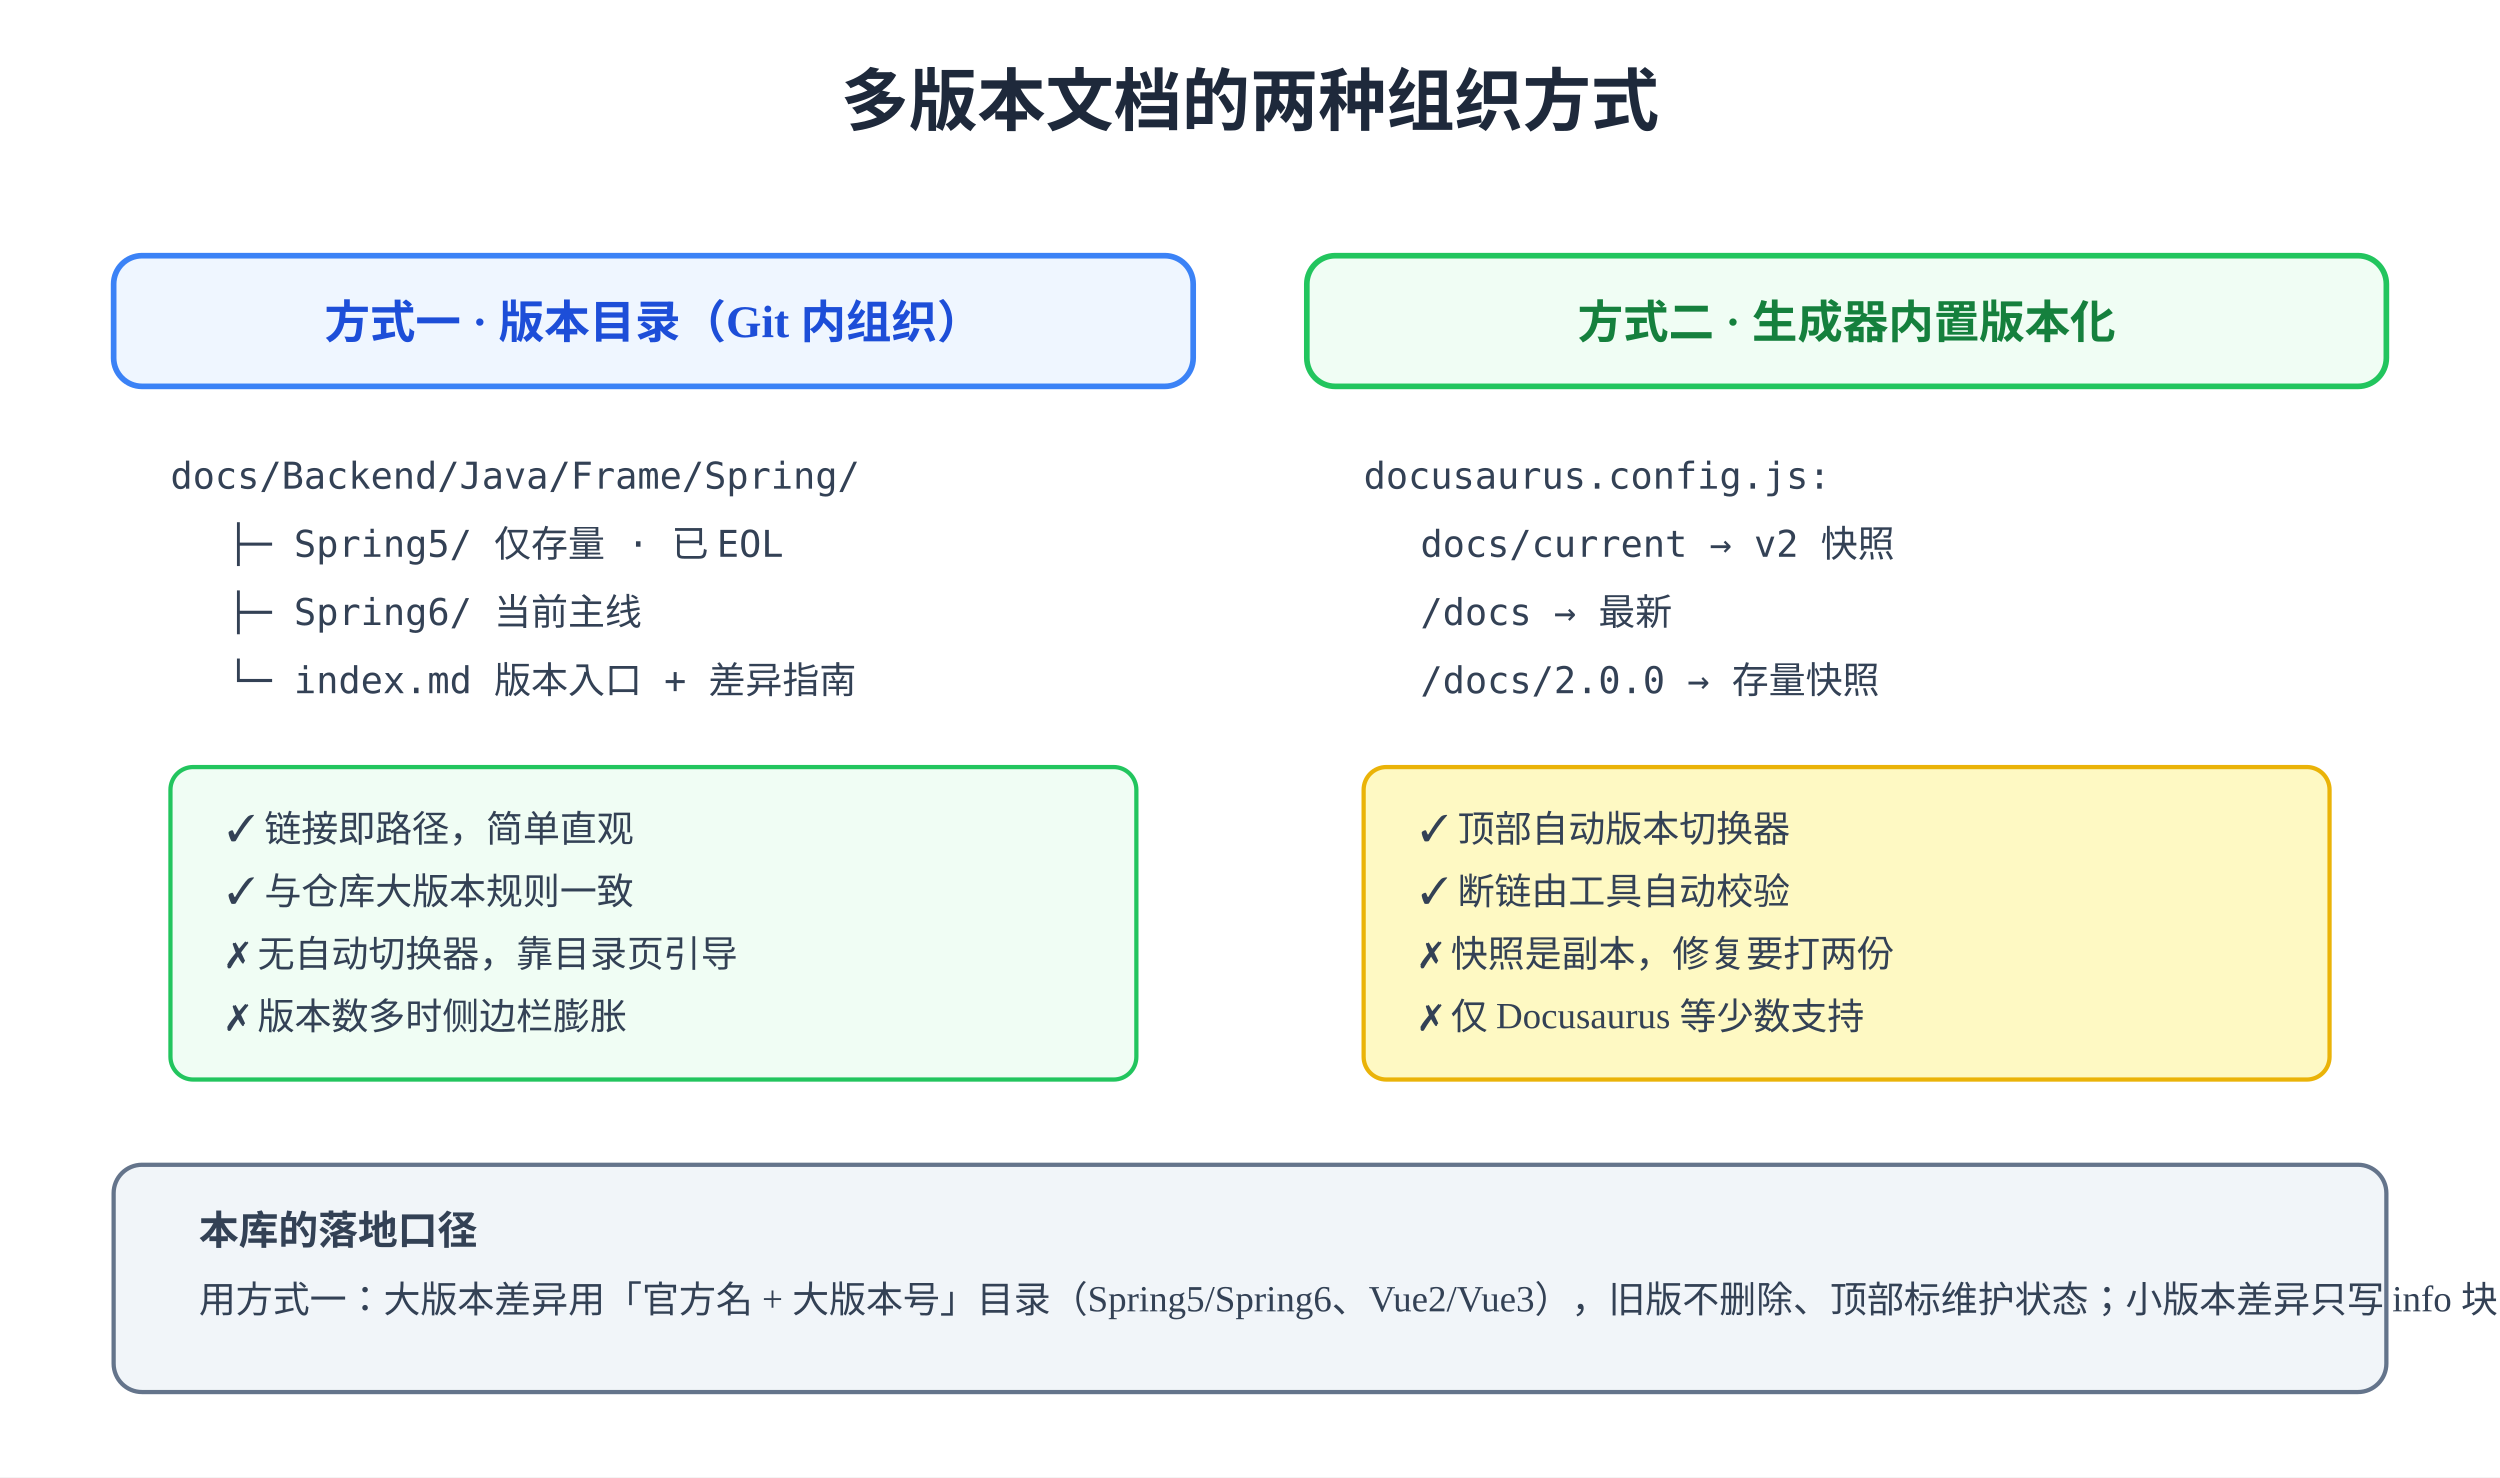
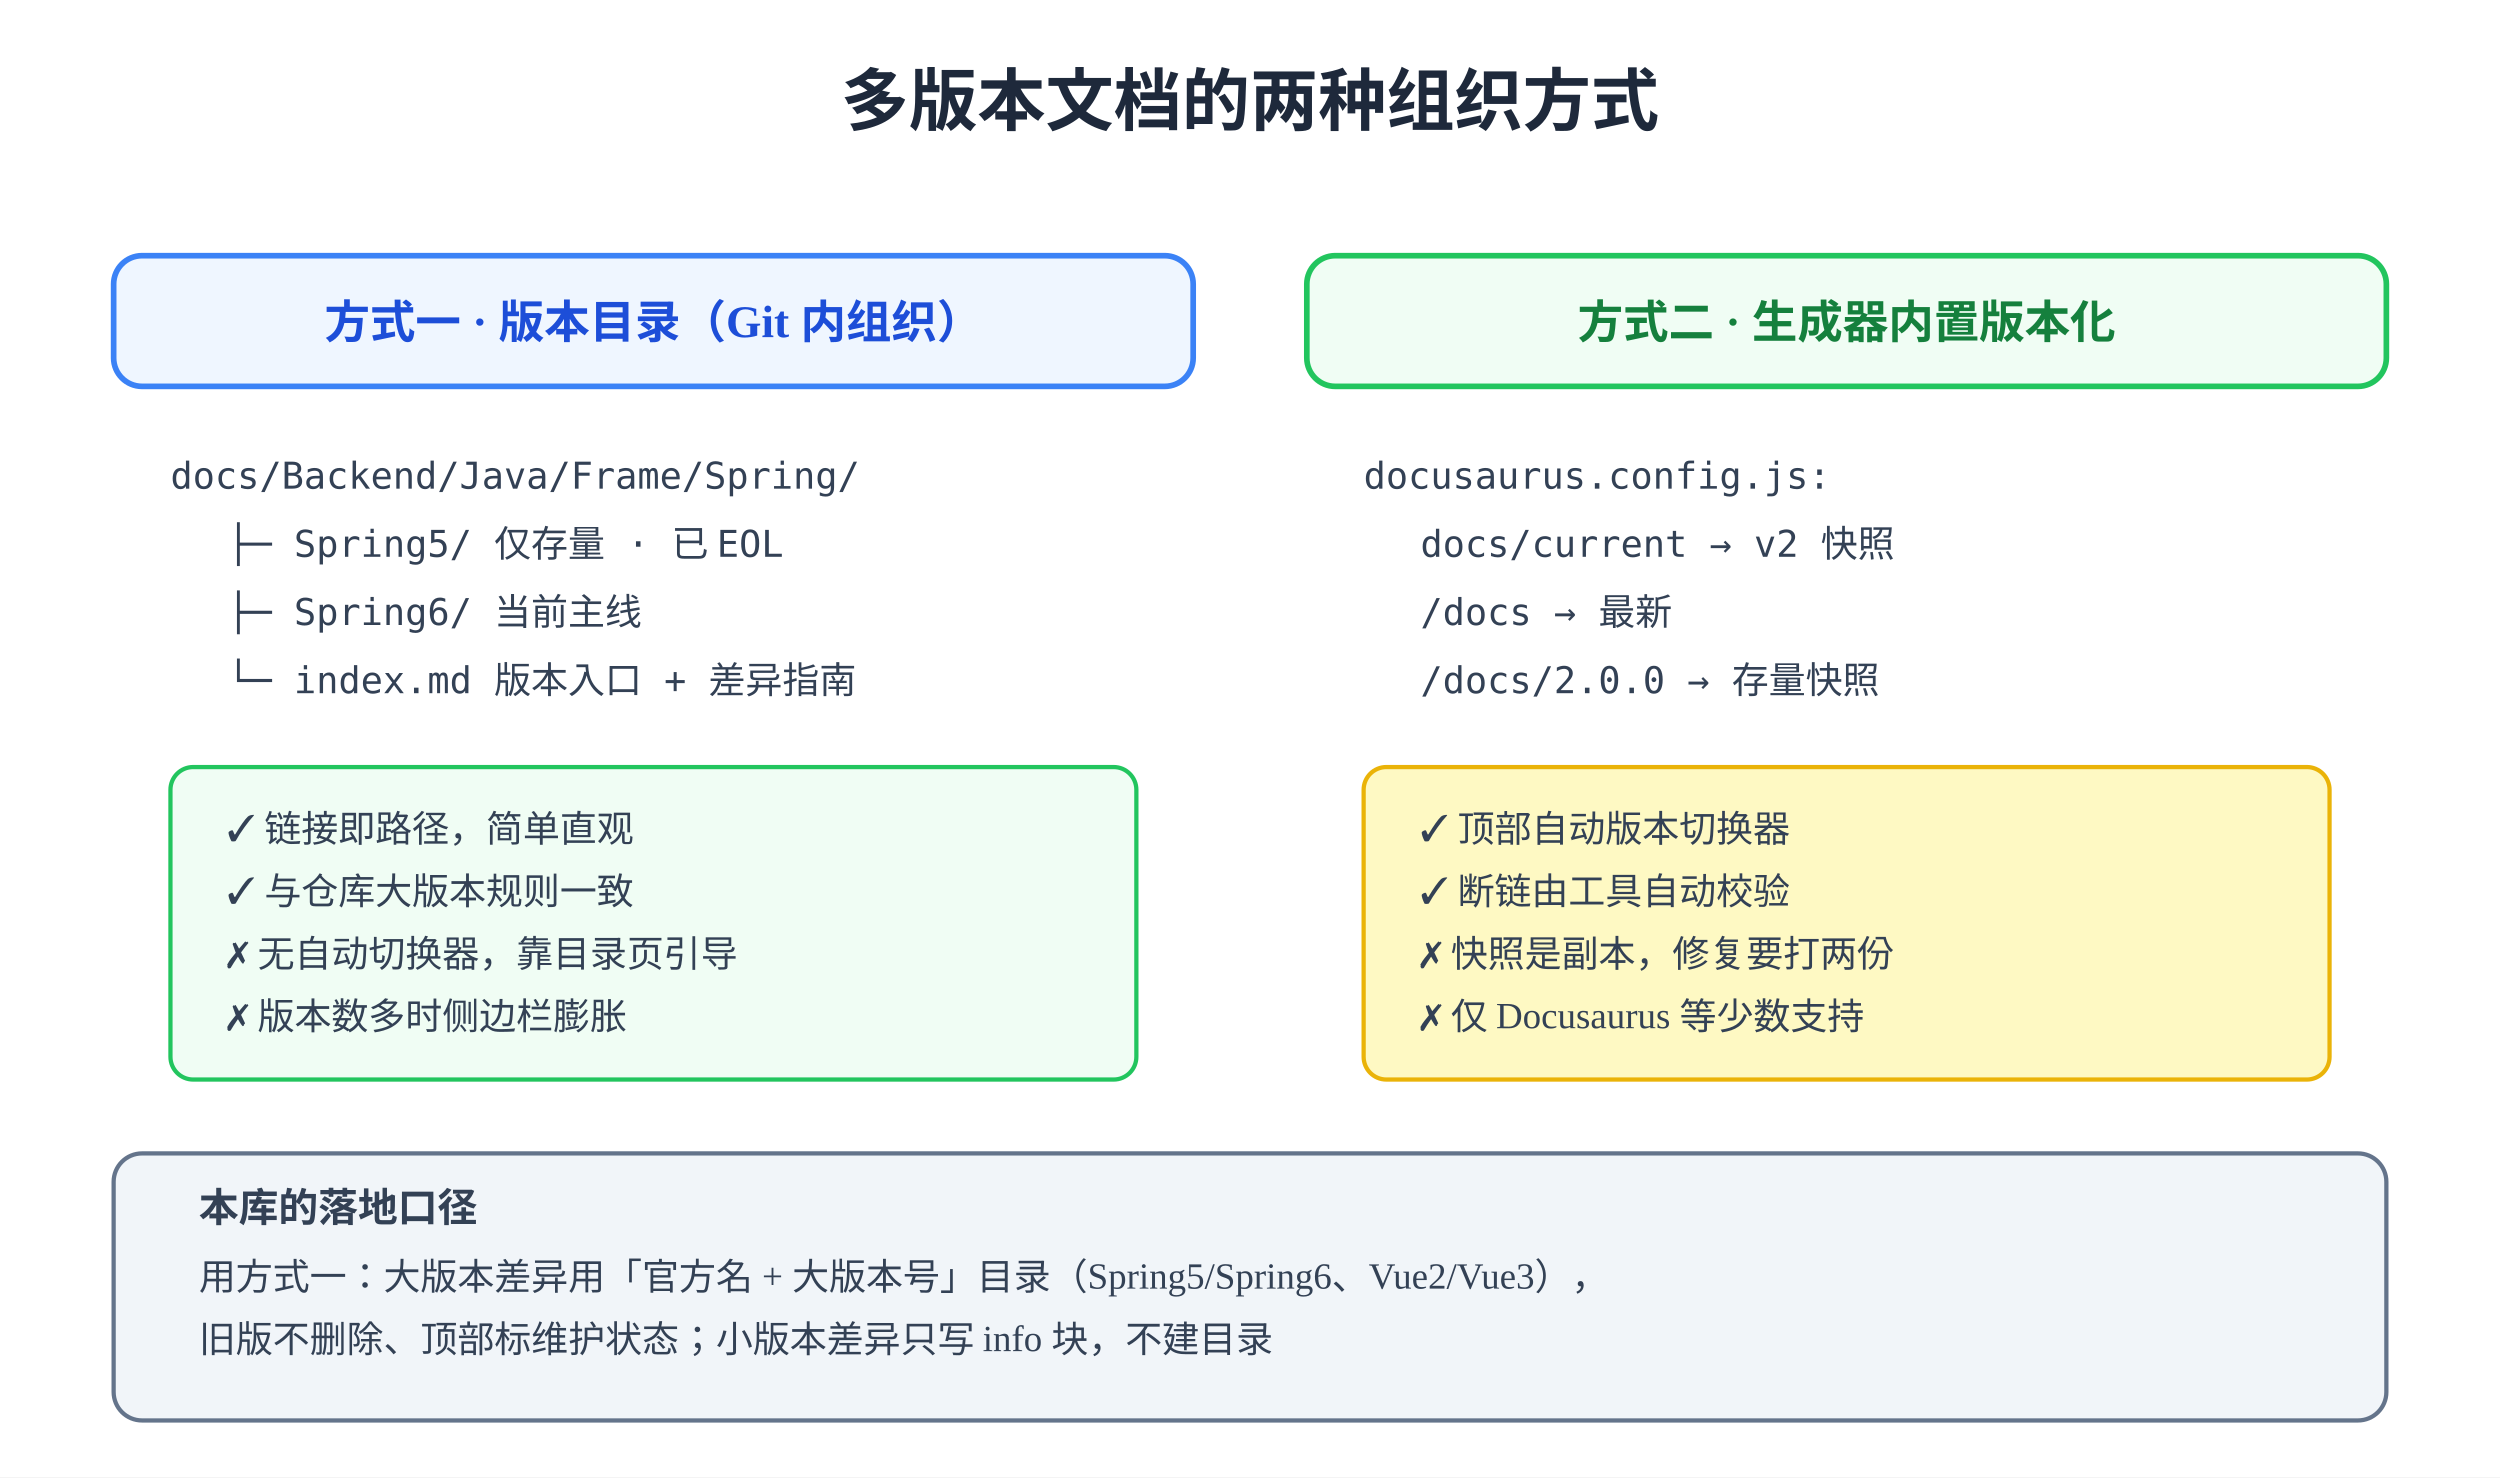
<svg xmlns="http://www.w3.org/2000/svg" width="880" height="520" viewBox="0 0 880 520">
  <rect width="880" height="520" fill="#FFFFFF" />
  <text x="440" y="44" text-anchor="middle" font-size="24" font-weight="bold" fill="#1E293B">多版本文档的两种组织方式</text>
  <rect x="40" y="90" width="380" height="46" rx="10" fill="#EFF6FF" stroke="#3B82F6" stroke-width="2" />
  <text x="230" y="119" text-anchor="middle" font-size="16" font-weight="bold" fill="#1D4ED8">方式一 · 版本目录（Git 内组织）</text>
  <text x="60" y="172" font-size="13" fill="#334155" font-family="monospace">docs/Backend/Java/Frame/Spring/</text>
  <text x="80" y="196" font-size="13" fill="#334155" font-family="monospace">├─ Spring5/   仅存量 · 已 EOL</text>
  <text x="80" y="220" font-size="13" fill="#334155" font-family="monospace">├─ Spring6/   当前主线</text>
  <text x="80" y="244" font-size="13" fill="#334155" font-family="monospace">└─ index.md  版本入口 + 差异指南</text>
  <rect x="60" y="270" width="340" height="110" rx="8" fill="#F0FDF4" stroke="#22C55E" stroke-width="1.5" />
  <text x="80" y="296" font-size="13" fill="#334155">✓ 链接即路径，简单直观</text>
  <text x="80" y="318" font-size="13" fill="#334155">✓ 与仓库大版本规则一致</text>
  <text x="80" y="340" font-size="13" fill="#334155">✗ 无自动切换器，靠目录页引导</text>
  <text x="80" y="362" font-size="13" fill="#334155">✗ 版本数多时侧边栏膨胀</text>
  <rect x="460" y="90" width="380" height="46" rx="10" fill="#F0FDF4" stroke="#22C55E" stroke-width="2" />
  <text x="650" y="119" text-anchor="middle" font-size="16" font-weight="bold" fill="#15803D">方式二 · 生成器内置版本化</text>
  <text x="480" y="172" font-size="13" fill="#334155" font-family="monospace">docusaurus.config.js:</text>
  <text x="500" y="196" font-size="13" fill="#334155" font-family="monospace">docs/current → v2 快照</text>
  <text x="500" y="220" font-size="13" fill="#334155" font-family="monospace">/docs → 最新</text>
  <text x="500" y="244" font-size="13" fill="#334155" font-family="monospace">/docs/2.0.0 → 存量快照</text>
  <rect x="480" y="270" width="340" height="110" rx="8" fill="#FEF9C3" stroke="#EAB308" stroke-width="1.5" />
  <text x="500" y="296" font-size="13" fill="#334155">✓ 顶部自动版本切换器</text>
  <text x="500" y="318" font-size="13" fill="#334155">✓ 断链由工具自动校验</text>
  <text x="500" y="340" font-size="13" fill="#334155">✗ 快照是副本，修复要打两份</text>
  <text x="500" y="362" font-size="13" fill="#334155">✗ 仅 Docusaurus 等少数支持</text>
-   <rect x="40" y="410" width="800" height="80" rx="10" fill="#F1F5F9" stroke="#64748B" stroke-width="1.5" />
-   <text x="70" y="438" font-size="14" font-weight="bold" fill="#334155">本库的落地口径</text>
-   <text x="70" y="462" font-size="13" fill="#334155">用方式一：大版本差异用「官方名 + 大版本号」目录（Spring5/Spring6、Vue2/Vue3），旧版不删除、顶部标维护状态；小版本差异只写 info 块，不建目录</text>
+   <rect x="40" y="406" width="800" height="94" rx="10" fill="#F1F5F9" stroke="#64748B" stroke-width="1.5" />
+   <text x="70" y="430" font-size="14" font-weight="bold" fill="#334155">本库的落地口径</text>
+   <text x="70" y="454" font-size="13" fill="#334155">用方式一：大版本差异用「官方名 + 大版本号」目录（Spring5/Spring6、Vue2/Vue3），</text>
+   <text x="70" y="476" font-size="13" fill="#334155">旧版不删除、顶部标维护状态；小版本差异只写 info 块，不建目录</text>
</svg>
